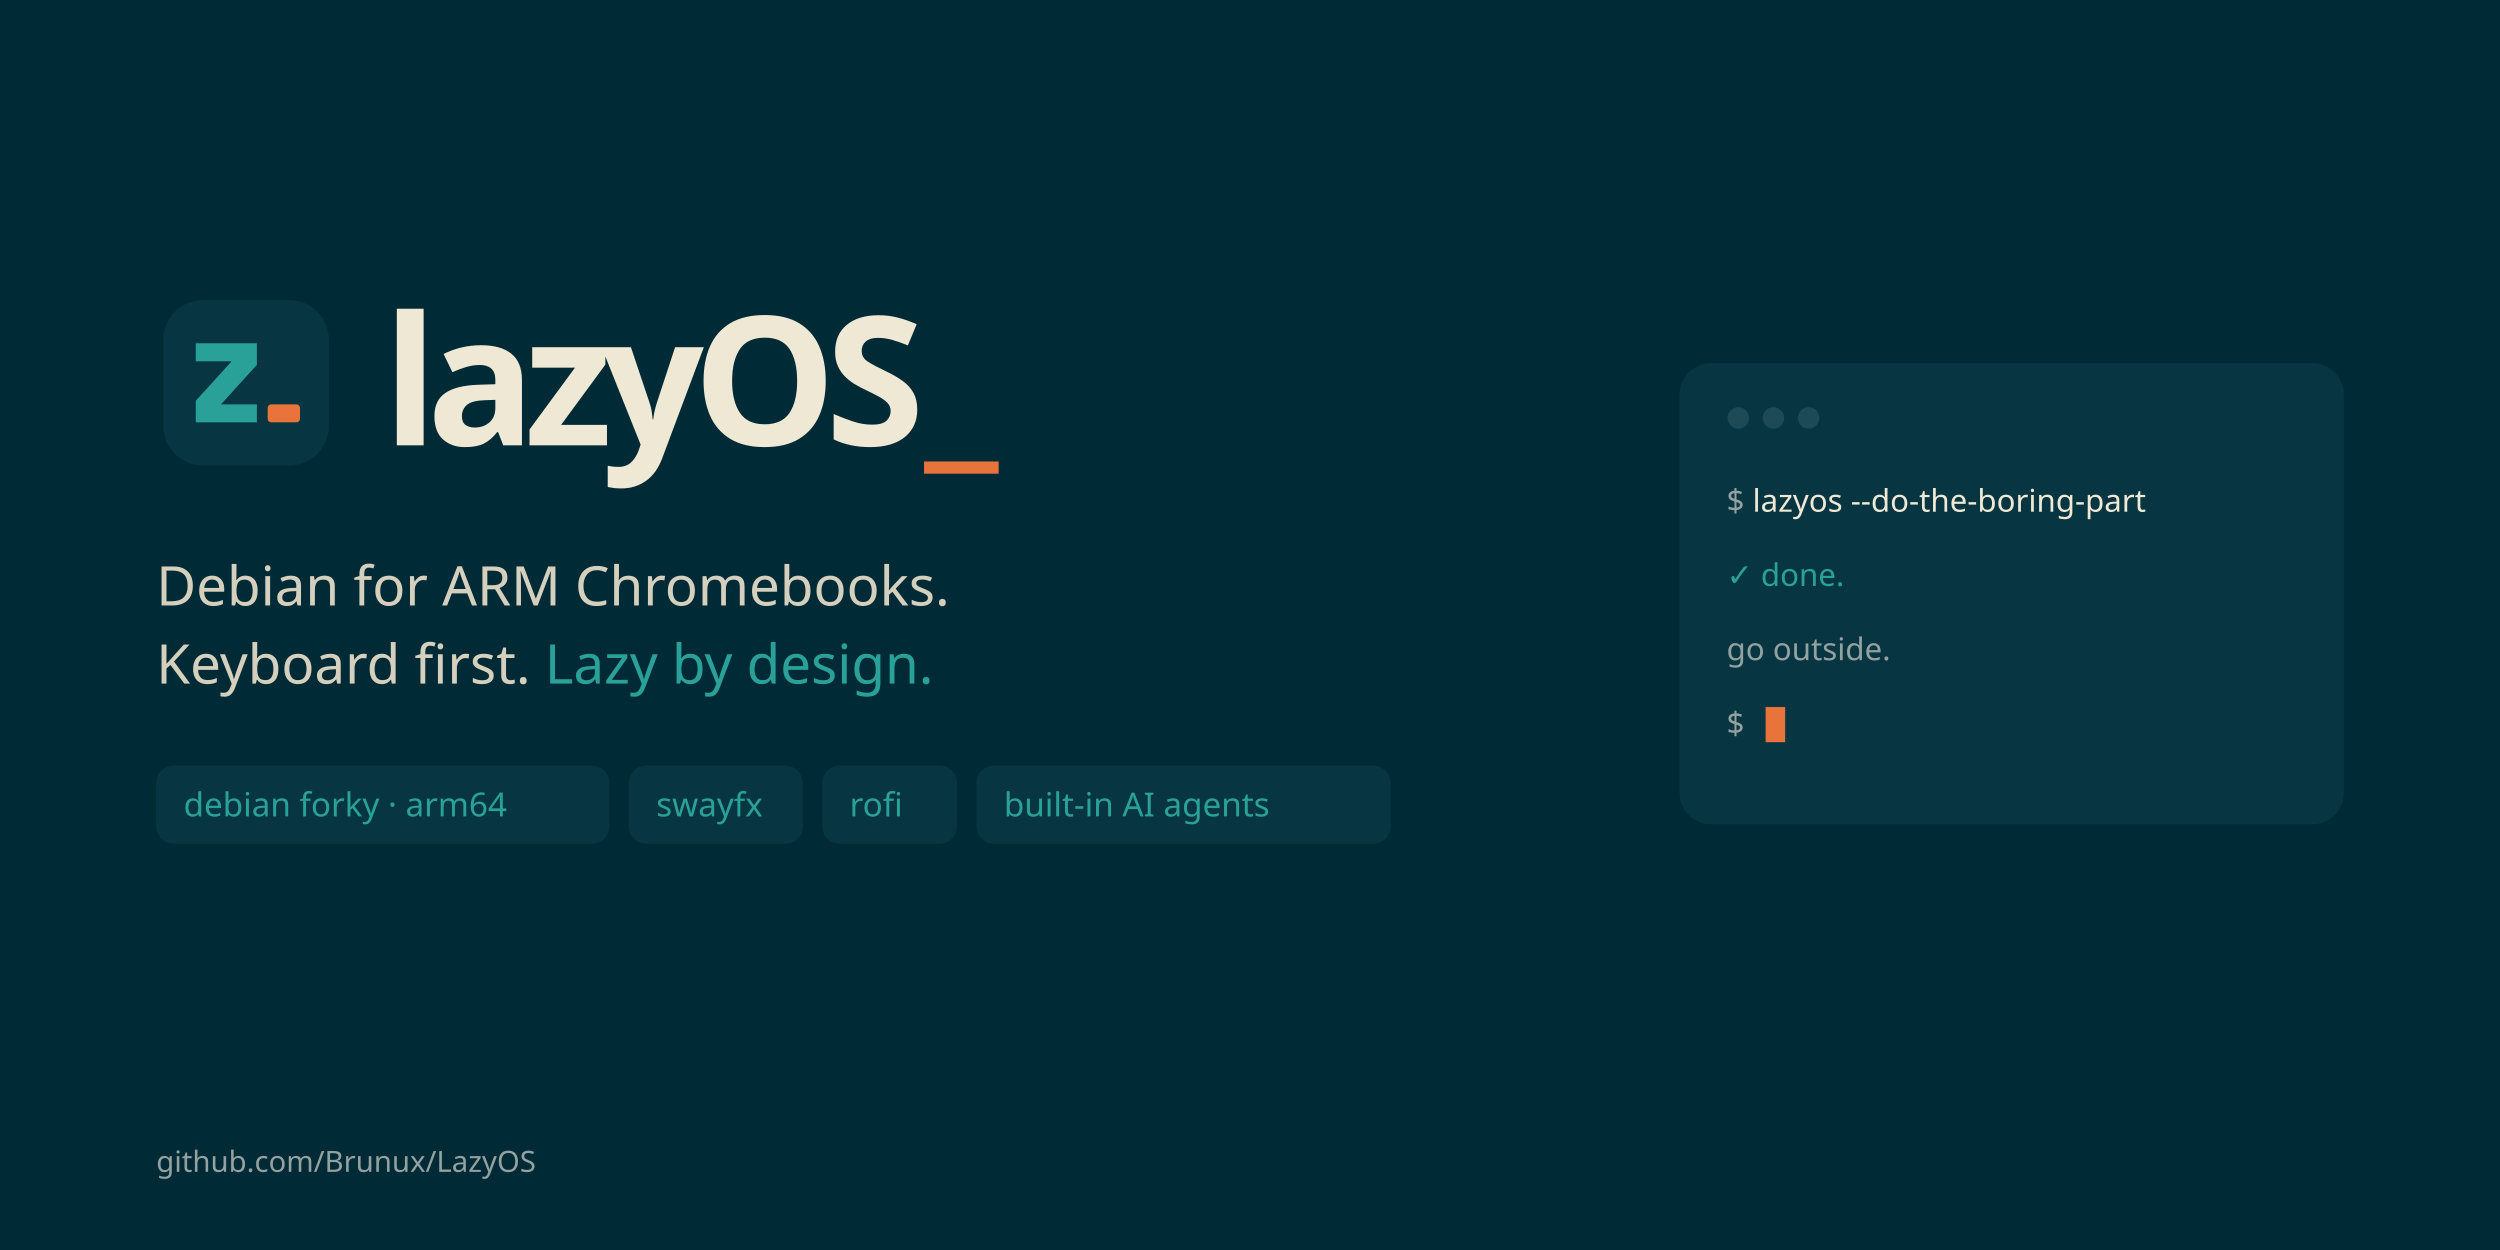
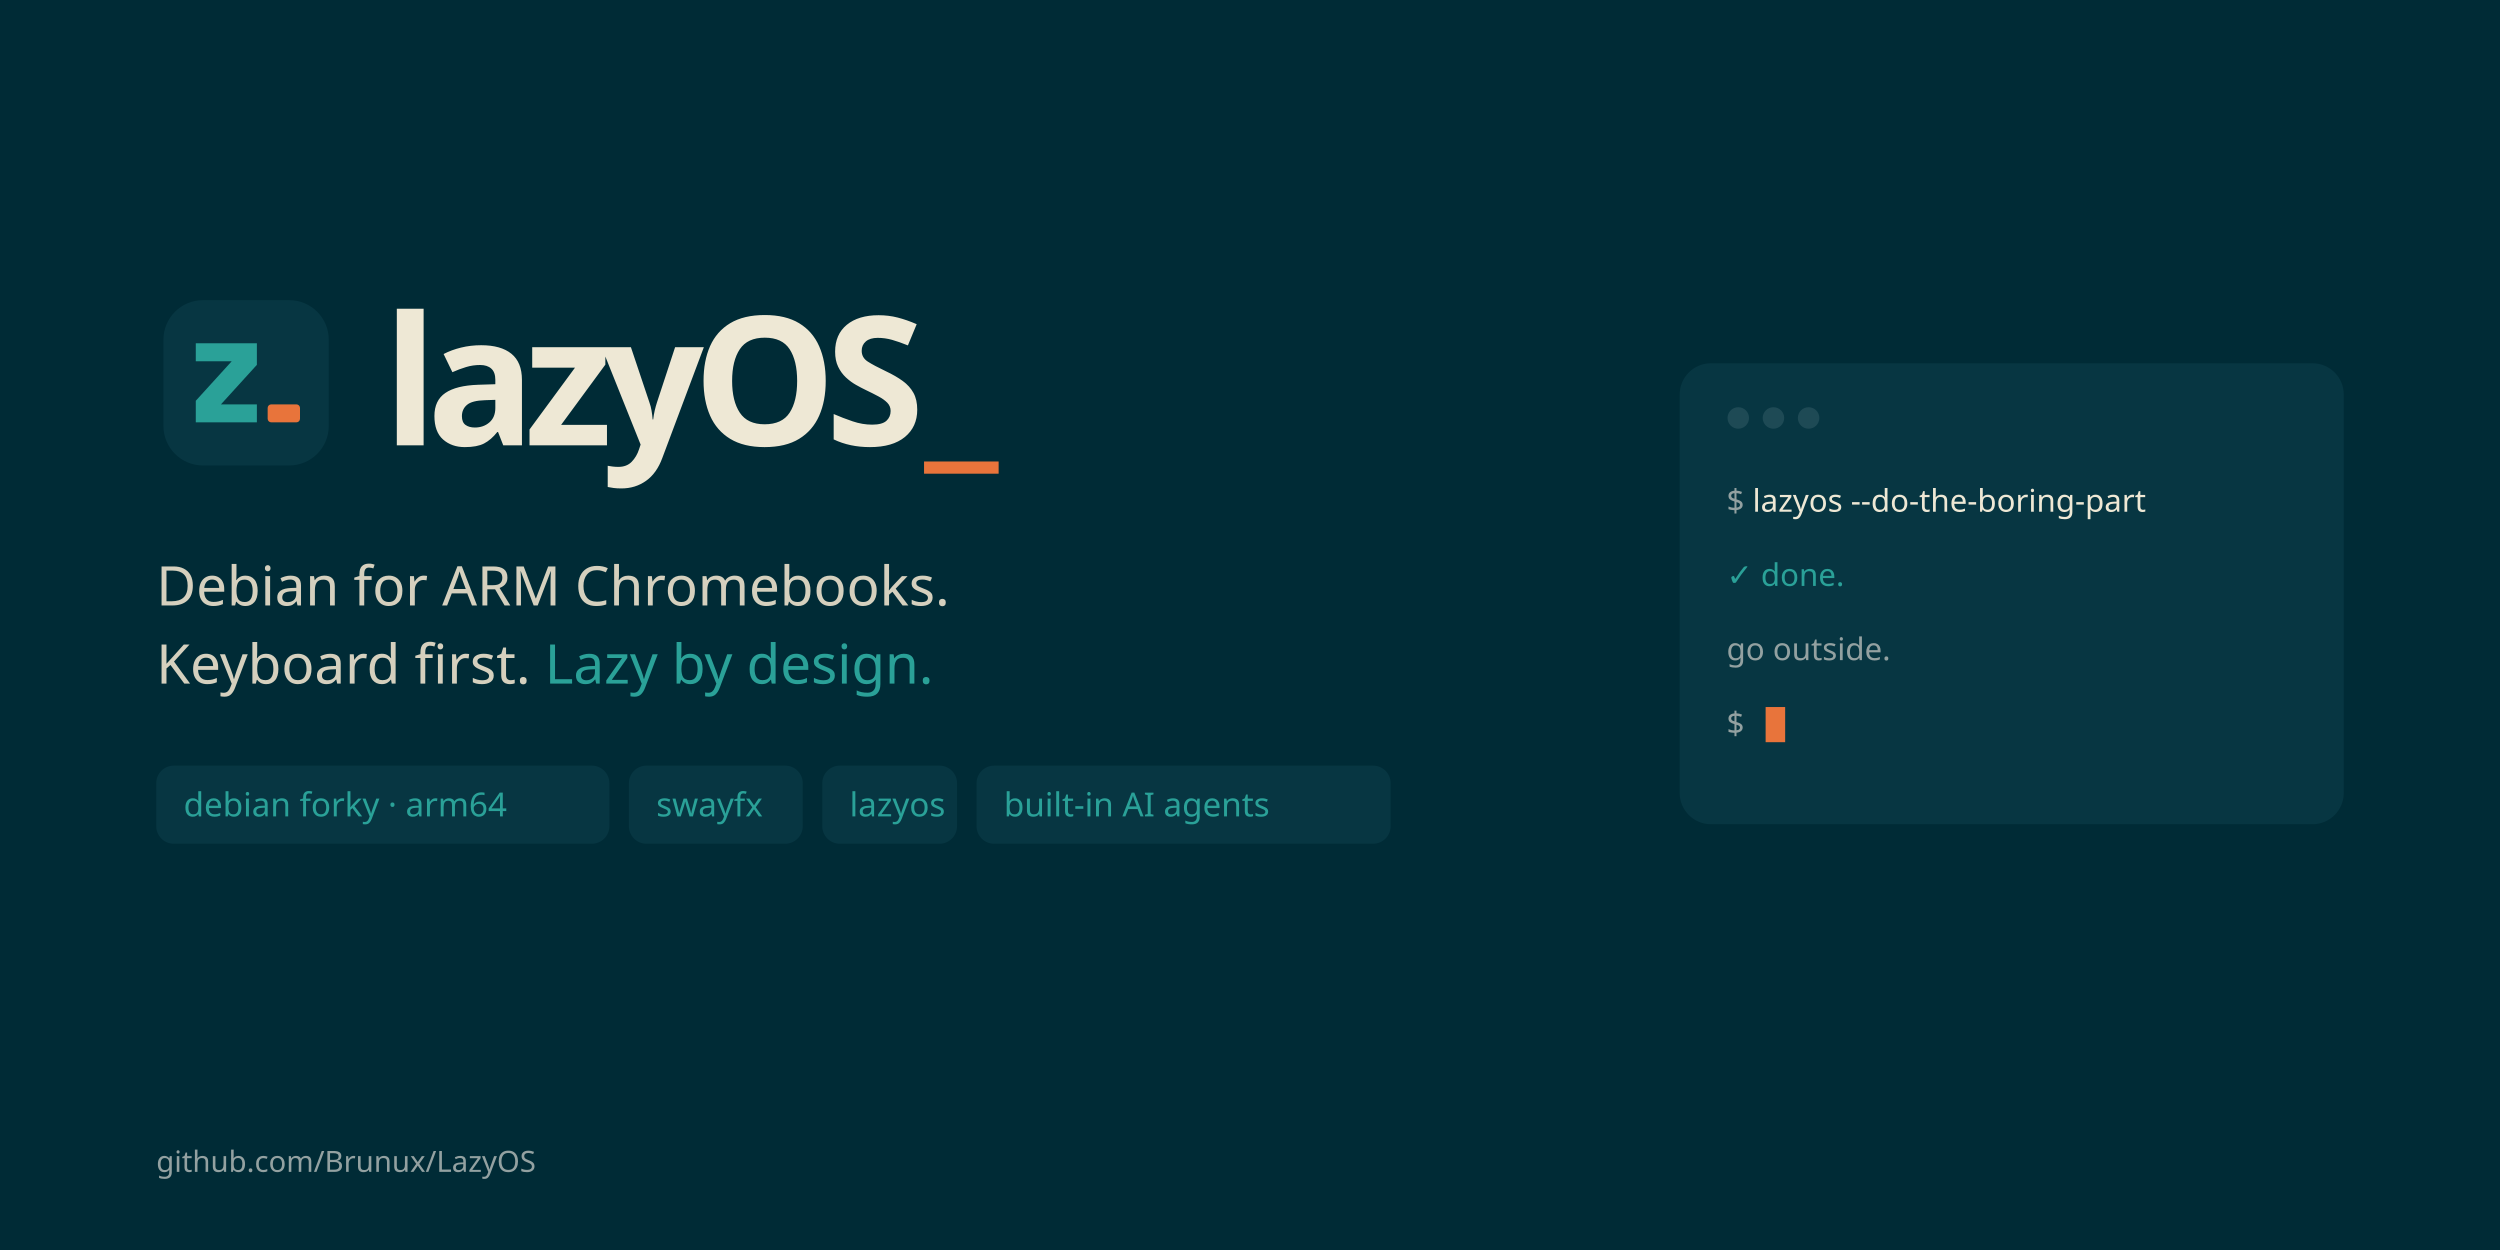
<svg xmlns="http://www.w3.org/2000/svg" width="1280" height="640" viewBox="0 0 1280 640">
  <rect width="1280" height="640" fill="#002b36" />
  <g transform="translate(80 150) scale(0.92)">
    <rect x="4" y="4" width="92" height="92" rx="22" fill="#073642" />
    <polygon points="22,28 56,28 56,40 36,62 56,62 56,72 22,72 22,60 42,38 22,38" fill="#2aa198" />
    <rect x="62" y="62" width="18" height="10" rx="2" fill="#e8743b" />
  </g>
  <g font-family="JetBrains Mono">
    <text x="196" y="228" font-size="92" font-weight="800" letter-spacing="-5.5" fill="#eee8d5">lazyOS<tspan fill="#e8743b">_</tspan>
    </text>
    <text x="80" y="310" font-size="28" fill="#d5d0be">Debian for ARM Chromebooks.</text>
    <text x="80" y="350" font-size="28" fill="#d5d0be">Keyboard first. <tspan fill="#2aa198">Lazy by design.</tspan>
    </text>
    <g font-size="17" fill="#2aa198">
      <rect x="80" y="392" width="232" height="40" rx="9" fill="#073642" />
      <text x="94" y="418">debian forky · arm64</text>
      <rect x="322" y="392" width="89" height="40" rx="9" fill="#073642" />
      <text x="336" y="418">swayfx</text>
      <rect x="421" y="392" width="69" height="40" rx="9" fill="#073642" />
-       <text x="435" y="418">rofi</text>
+       <text x="435" y="418">lazyos</text>
      <rect x="500" y="392" width="212" height="40" rx="9" fill="#073642" />
      <text x="514" y="418">built-in AI agents</text>
    </g>
    <rect x="860" y="186" width="340" height="236" rx="16" fill="#073642" />
    <circle cx="890" cy="214" r="5.5" fill="#1e4a55" />
    <circle cx="908" cy="214" r="5.5" fill="#1e4a55" />
    <circle cx="926" cy="214" r="5.5" fill="#1e4a55" />
    <g font-size="16">
      <text x="884" y="262" fill="#eee8d5">
        <tspan fill="#93a1a1">$</tspan> lazyos --do-the-boring-part</text>
      <text x="884" y="300" fill="#2aa198">✓ done.</text>
      <text x="884" y="338" fill="#93a1a1">go outside.</text>
      <text x="884" y="376" fill="#93a1a1">$</text>
    </g>
    <rect x="904" y="362" width="10" height="18" fill="#e8743b" />
    <text x="80" y="600" font-size="15" fill="#93a1a1">github.com/Brunux/LazyOS</text>
  </g>
</svg>
